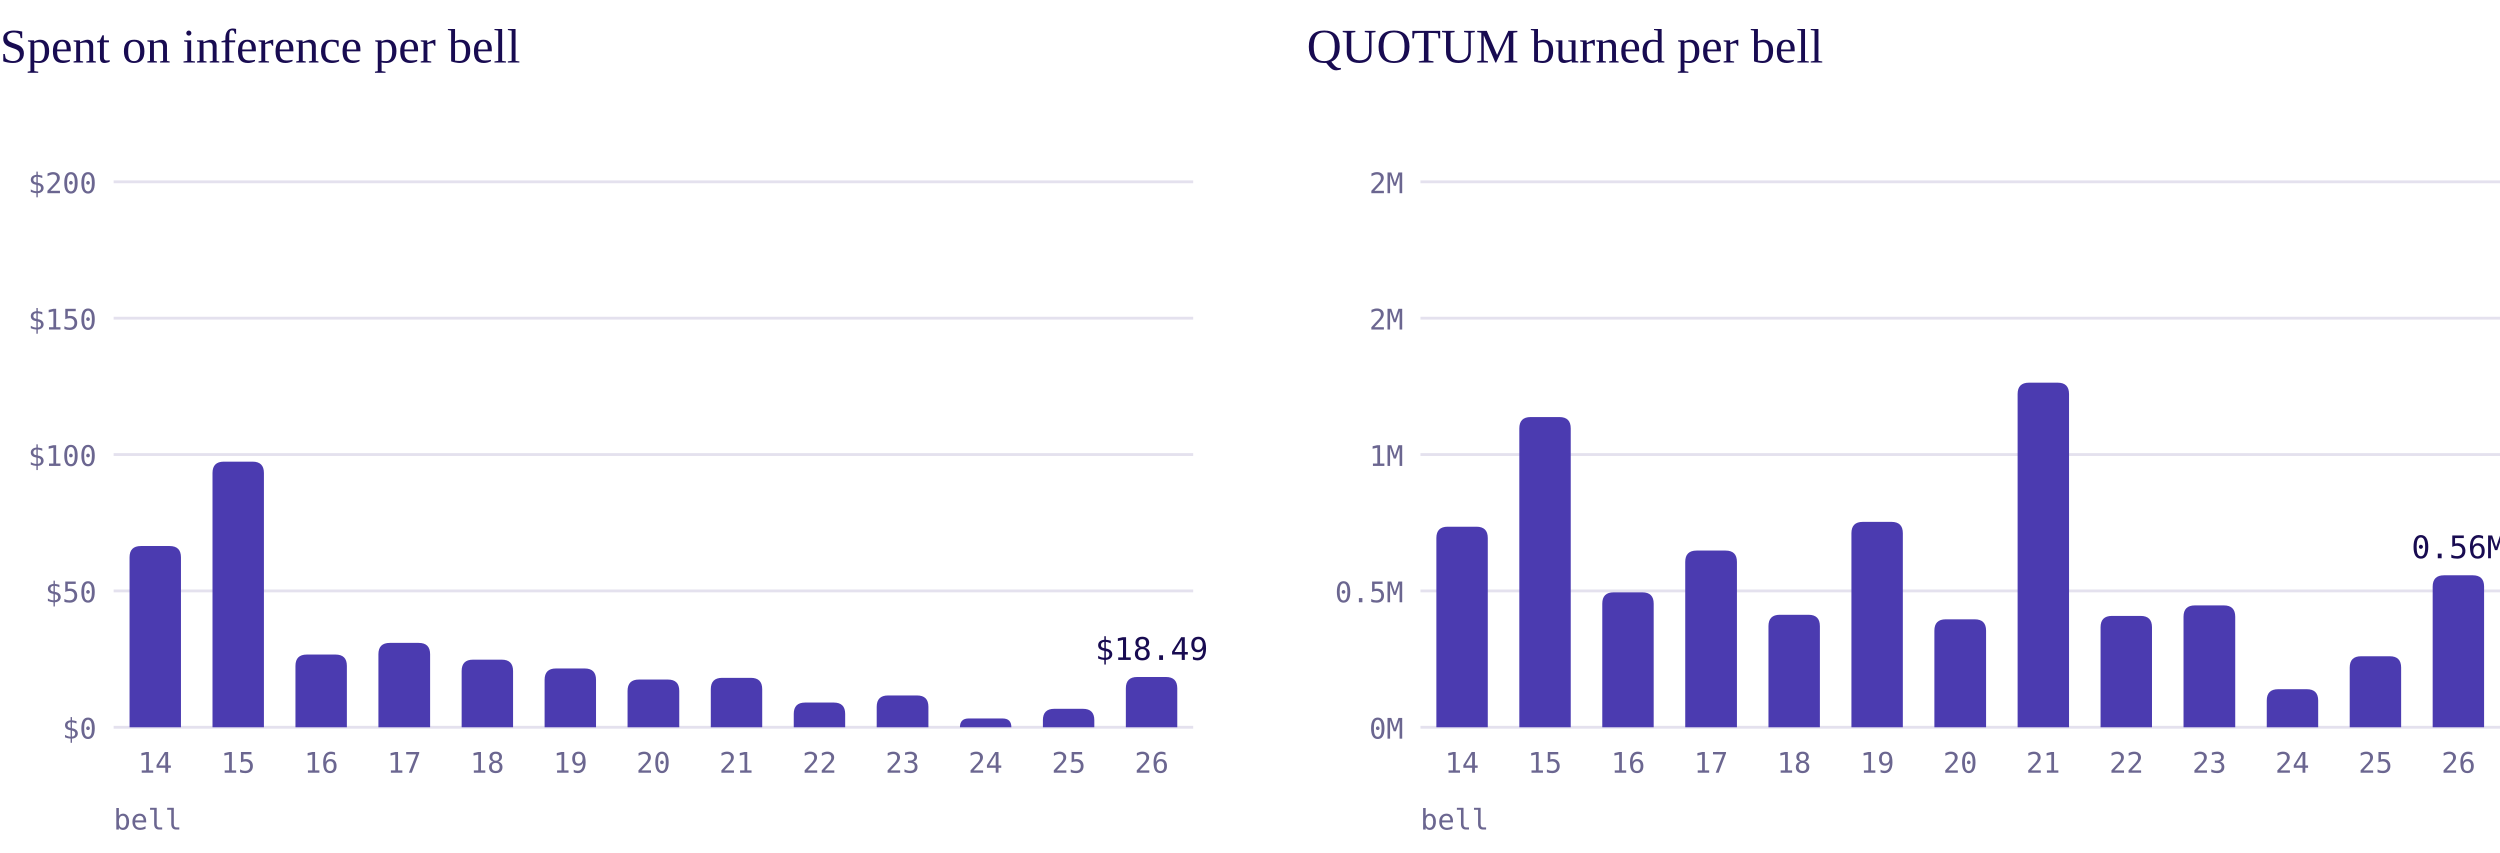
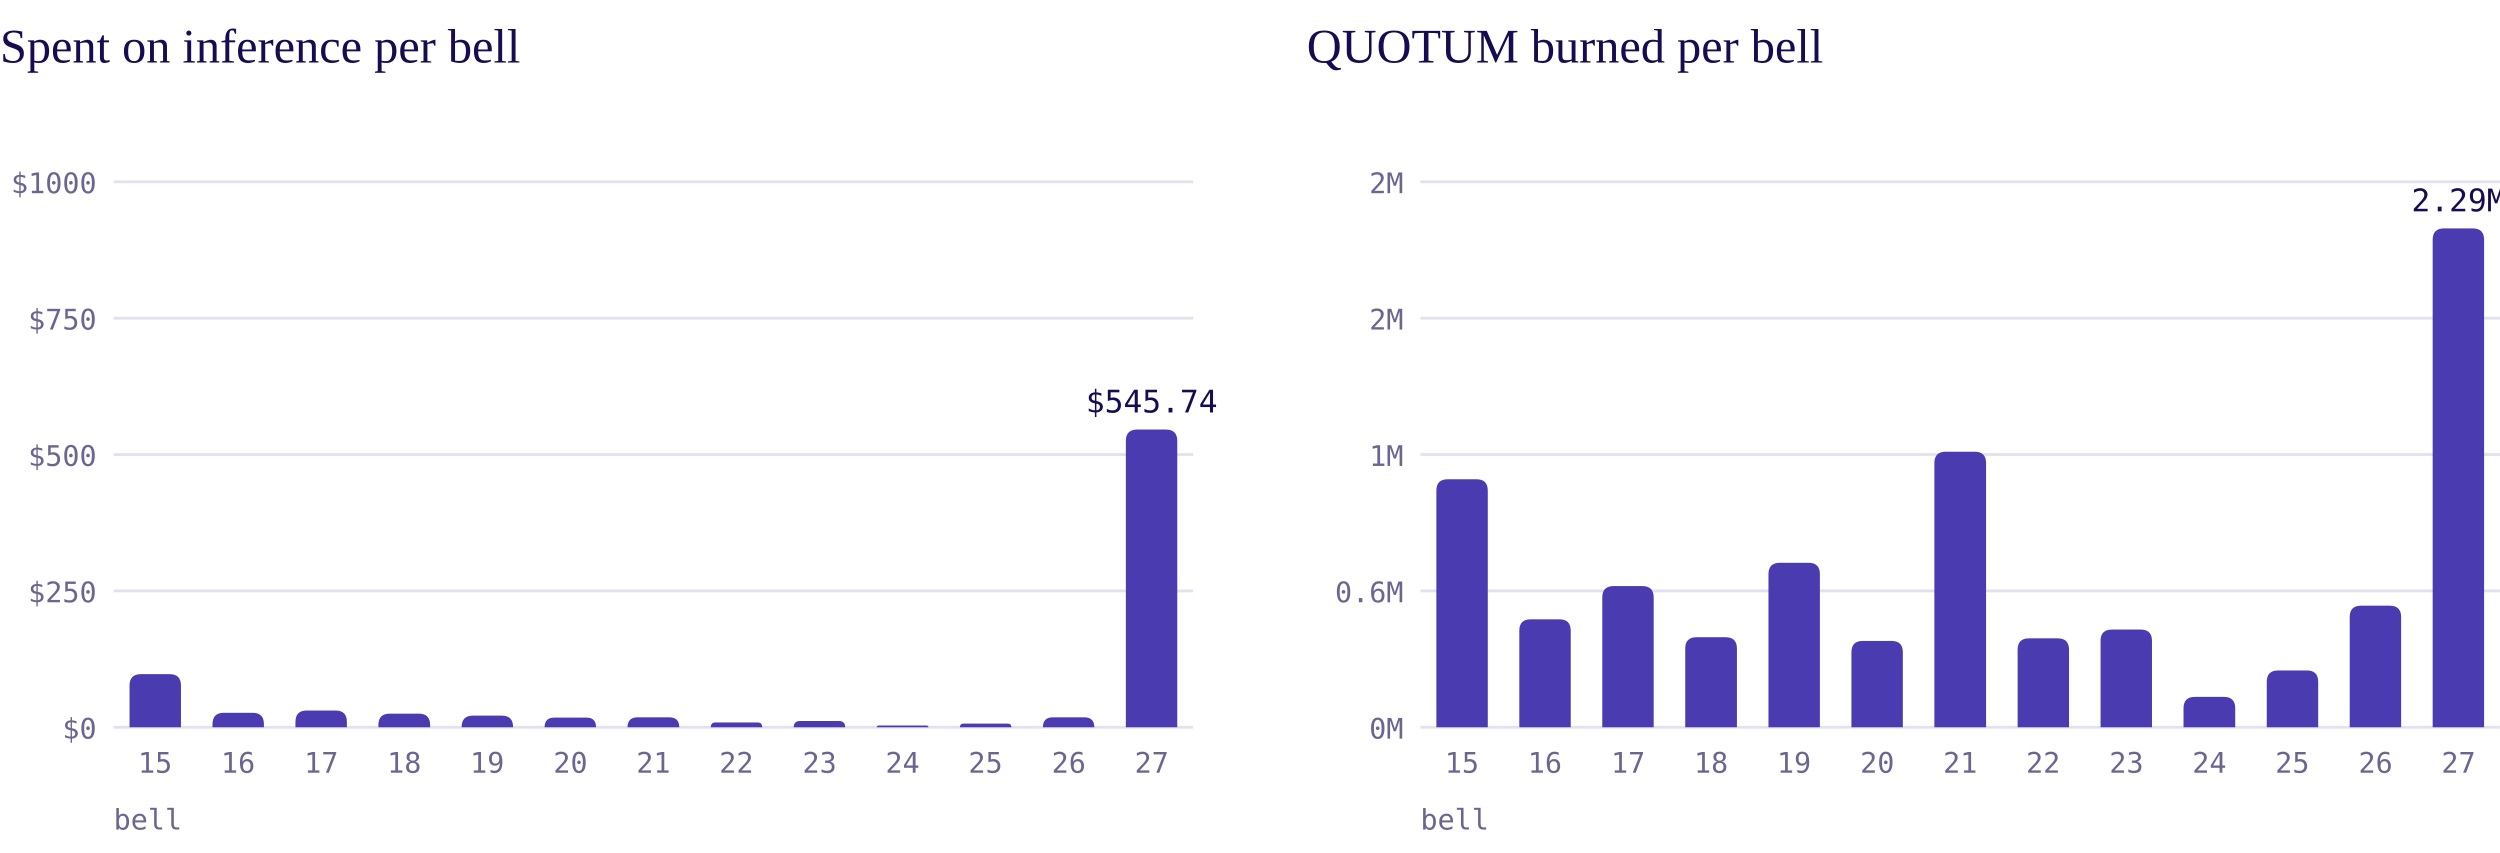
- <svg xmlns="http://www.w3.org/2000/svg" viewBox="0 0 880 300" width="880" height="300" role="img" aria-label="quotum bells 1 to 26: inference spent and QUOTUM burned per bell">
+ <svg xmlns="http://www.w3.org/2000/svg" viewBox="0 0 880 300" width="880" height="300" role="img" aria-label="quotum bells 1 to 27: inference spent and QUOTUM burned per bell">
  <text x="0" y="22" font-family="Georgia,'Times New Roman',serif" font-size="17" fill="#180b51">Spent on inference per bell</text>
  <line x1="40" x2="420" y1="256.0" y2="256.0" stroke="#e4e1ee" stroke-width="1" />
  <text x="34" y="260.0" text-anchor="end" font-family="ui-monospace,SFMono-Regular,Menlo,monospace" font-size="10" fill="#6b6690">$0</text>
  <line x1="40" x2="420" y1="208.0" y2="208.0" stroke="#e4e1ee" stroke-width="1" />
-   <text x="34" y="212.0" text-anchor="end" font-family="ui-monospace,SFMono-Regular,Menlo,monospace" font-size="10" fill="#6b6690">$50</text>
+   <text x="34" y="212.0" text-anchor="end" font-family="ui-monospace,SFMono-Regular,Menlo,monospace" font-size="10" fill="#6b6690">$250</text>
  <line x1="40" x2="420" y1="160.0" y2="160.0" stroke="#e4e1ee" stroke-width="1" />
-   <text x="34" y="164.0" text-anchor="end" font-family="ui-monospace,SFMono-Regular,Menlo,monospace" font-size="10" fill="#6b6690">$100</text>
+   <text x="34" y="164.0" text-anchor="end" font-family="ui-monospace,SFMono-Regular,Menlo,monospace" font-size="10" fill="#6b6690">$500</text>
  <line x1="40" x2="420" y1="112.0" y2="112.0" stroke="#e4e1ee" stroke-width="1" />
-   <text x="34" y="116.0" text-anchor="end" font-family="ui-monospace,SFMono-Regular,Menlo,monospace" font-size="10" fill="#6b6690">$150</text>
+   <text x="34" y="116.0" text-anchor="end" font-family="ui-monospace,SFMono-Regular,Menlo,monospace" font-size="10" fill="#6b6690">$750</text>
  <line x1="40" x2="420" y1="64.0" y2="64.0" stroke="#e4e1ee" stroke-width="1" />
-   <text x="34" y="68.0" text-anchor="end" font-family="ui-monospace,SFMono-Regular,Menlo,monospace" font-size="10" fill="#6b6690">$200</text>
-   <path d="M45.6,256.0 V196.2 Q45.6,192.2 49.6,192.2 H59.7 Q63.7,192.2 63.7,196.2 V256.0 Z" fill="#4b3bb0" />
-   <text x="54.6" y="272" text-anchor="middle" font-family="ui-monospace,SFMono-Regular,Menlo,monospace" font-size="10" fill="#6b6690">14</text>
-   <path d="M74.8,256.0 V166.5 Q74.8,162.5 78.8,162.5 H88.9 Q92.9,162.5 92.9,166.5 V256.0 Z" fill="#4b3bb0" />
-   <text x="83.8" y="272" text-anchor="middle" font-family="ui-monospace,SFMono-Regular,Menlo,monospace" font-size="10" fill="#6b6690">15</text>
-   <path d="M104.0,256.0 V234.4 Q104.0,230.4 108.0,230.4 H118.1 Q122.1,230.4 122.1,234.4 V256.0 Z" fill="#4b3bb0" />
-   <text x="113.1" y="272" text-anchor="middle" font-family="ui-monospace,SFMono-Regular,Menlo,monospace" font-size="10" fill="#6b6690">16</text>
-   <path d="M133.2,256.0 V230.3 Q133.2,226.3 137.2,226.3 H147.4 Q151.4,226.3 151.4,230.3 V256.0 Z" fill="#4b3bb0" />
-   <text x="142.3" y="272" text-anchor="middle" font-family="ui-monospace,SFMono-Regular,Menlo,monospace" font-size="10" fill="#6b6690">17</text>
-   <path d="M162.5,256.0 V236.2 Q162.5,232.2 166.5,232.2 H176.6 Q180.6,232.2 180.6,236.2 V256.0 Z" fill="#4b3bb0" />
-   <text x="171.5" y="272" text-anchor="middle" font-family="ui-monospace,SFMono-Regular,Menlo,monospace" font-size="10" fill="#6b6690">18</text>
-   <path d="M191.7,256.0 V239.3 Q191.7,235.3 195.7,235.3 H205.8 Q209.8,235.3 209.8,239.3 V256.0 Z" fill="#4b3bb0" />
-   <text x="200.8" y="272" text-anchor="middle" font-family="ui-monospace,SFMono-Regular,Menlo,monospace" font-size="10" fill="#6b6690">19</text>
-   <path d="M220.9,256.0 V243.2 Q220.9,239.2 224.9,239.2 H235.1 Q239.1,239.2 239.1,243.2 V256.0 Z" fill="#4b3bb0" />
-   <text x="230.0" y="272" text-anchor="middle" font-family="ui-monospace,SFMono-Regular,Menlo,monospace" font-size="10" fill="#6b6690">20</text>
-   <path d="M250.2,256.0 V242.6 Q250.2,238.6 254.2,238.6 H264.3 Q268.3,238.6 268.3,242.6 V256.0 Z" fill="#4b3bb0" />
-   <text x="259.2" y="272" text-anchor="middle" font-family="ui-monospace,SFMono-Regular,Menlo,monospace" font-size="10" fill="#6b6690">21</text>
-   <path d="M279.4,256.0 V251.3 Q279.4,247.3 283.4,247.3 H293.5 Q297.5,247.3 297.5,251.3 V256.0 Z" fill="#4b3bb0" />
-   <text x="288.5" y="272" text-anchor="middle" font-family="ui-monospace,SFMono-Regular,Menlo,monospace" font-size="10" fill="#6b6690">22</text>
-   <path d="M308.6,256.0 V248.8 Q308.6,244.8 312.6,244.8 H322.8 Q326.8,244.8 326.8,248.8 V256.0 Z" fill="#4b3bb0" />
-   <text x="317.7" y="272" text-anchor="middle" font-family="ui-monospace,SFMono-Regular,Menlo,monospace" font-size="10" fill="#6b6690">23</text>
-   <path d="M337.9,256.0 V256.0 Q337.9,252.9 341.0,252.9 H352.9 Q356.0,252.9 356.0,256.0 V256.0 Z" fill="#4b3bb0" />
-   <text x="346.9" y="272" text-anchor="middle" font-family="ui-monospace,SFMono-Regular,Menlo,monospace" font-size="10" fill="#6b6690">24</text>
-   <path d="M367.1,256.0 V253.5 Q367.1,249.5 371.1,249.5 H381.2 Q385.2,249.5 385.2,253.5 V256.0 Z" fill="#4b3bb0" />
-   <text x="376.2" y="272" text-anchor="middle" font-family="ui-monospace,SFMono-Regular,Menlo,monospace" font-size="10" fill="#6b6690">25</text>
-   <path d="M396.3,256.0 V242.3 Q396.3,238.3 400.3,238.3 H410.4 Q414.4,238.3 414.4,242.3 V256.0 Z" fill="#4b3bb0" />
-   <text x="405.4" y="272" text-anchor="middle" font-family="ui-monospace,SFMono-Regular,Menlo,monospace" font-size="10" fill="#6b6690">26</text>
-   <text x="405.4" y="232.3" text-anchor="middle" font-family="ui-monospace,SFMono-Regular,Menlo,monospace" font-size="11" fill="#180b51">$18.49</text>
+   <text x="34" y="68.0" text-anchor="end" font-family="ui-monospace,SFMono-Regular,Menlo,monospace" font-size="10" fill="#6b6690">$1000</text>
+   <path d="M45.6,256.0 V241.3 Q45.6,237.3 49.6,237.3 H59.7 Q63.7,237.3 63.7,241.3 V256.0 Z" fill="#4b3bb0" />
+   <text x="54.6" y="272" text-anchor="middle" font-family="ui-monospace,SFMono-Regular,Menlo,monospace" font-size="10" fill="#6b6690">15</text>
+   <path d="M74.8,256.0 V254.9 Q74.8,250.9 78.8,250.9 H88.9 Q92.9,250.9 92.9,254.9 V256.0 Z" fill="#4b3bb0" />
+   <text x="83.8" y="272" text-anchor="middle" font-family="ui-monospace,SFMono-Regular,Menlo,monospace" font-size="10" fill="#6b6690">16</text>
+   <path d="M104.0,256.0 V254.1 Q104.0,250.1 108.0,250.1 H118.1 Q122.1,250.1 122.1,254.1 V256.0 Z" fill="#4b3bb0" />
+   <text x="113.1" y="272" text-anchor="middle" font-family="ui-monospace,SFMono-Regular,Menlo,monospace" font-size="10" fill="#6b6690">17</text>
+   <path d="M133.2,256.0 V255.2 Q133.2,251.2 137.2,251.2 H147.4 Q151.4,251.2 151.4,255.2 V256.0 Z" fill="#4b3bb0" />
+   <text x="142.3" y="272" text-anchor="middle" font-family="ui-monospace,SFMono-Regular,Menlo,monospace" font-size="10" fill="#6b6690">18</text>
+   <path d="M162.5,256.0 V255.9 Q162.5,251.9 166.5,251.9 H176.6 Q180.6,251.9 180.6,255.9 V256.0 Z" fill="#4b3bb0" />
+   <text x="171.5" y="272" text-anchor="middle" font-family="ui-monospace,SFMono-Regular,Menlo,monospace" font-size="10" fill="#6b6690">19</text>
+   <path d="M191.7,256.0 V256.0 Q191.7,252.6 195.1,252.6 H206.5 Q209.8,252.6 209.8,256.0 V256.0 Z" fill="#4b3bb0" />
+   <text x="200.8" y="272" text-anchor="middle" font-family="ui-monospace,SFMono-Regular,Menlo,monospace" font-size="10" fill="#6b6690">20</text>
+   <path d="M220.9,256.0 V256.0 Q220.9,252.5 224.4,252.5 H235.6 Q239.1,252.5 239.1,256.0 V256.0 Z" fill="#4b3bb0" />
+   <text x="230.0" y="272" text-anchor="middle" font-family="ui-monospace,SFMono-Regular,Menlo,monospace" font-size="10" fill="#6b6690">21</text>
+   <path d="M250.2,256.0 V256.0 Q250.2,254.3 251.9,254.3 H266.6 Q268.3,254.3 268.3,256.0 V256.0 Z" fill="#4b3bb0" />
+   <text x="259.2" y="272" text-anchor="middle" font-family="ui-monospace,SFMono-Regular,Menlo,monospace" font-size="10" fill="#6b6690">22</text>
+   <path d="M279.4,256.0 V256.0 Q279.4,253.8 281.6,253.8 H295.3 Q297.5,253.8 297.5,256.0 V256.0 Z" fill="#4b3bb0" />
+   <text x="288.5" y="272" text-anchor="middle" font-family="ui-monospace,SFMono-Regular,Menlo,monospace" font-size="10" fill="#6b6690">23</text>
+   <path d="M308.6,256.0 V256.0 Q308.6,255.4 309.3,255.4 H326.1 Q326.8,255.4 326.8,256.0 V256.0 Z" fill="#4b3bb0" />
+   <text x="317.7" y="272" text-anchor="middle" font-family="ui-monospace,SFMono-Regular,Menlo,monospace" font-size="10" fill="#6b6690">24</text>
+   <path d="M337.9,256.0 V256.0 Q337.9,254.7 339.2,254.7 H354.7 Q356.0,254.7 356.0,256.0 V256.0 Z" fill="#4b3bb0" />
+   <text x="346.9" y="272" text-anchor="middle" font-family="ui-monospace,SFMono-Regular,Menlo,monospace" font-size="10" fill="#6b6690">25</text>
+   <path d="M367.1,256.0 V256.0 Q367.1,252.5 370.6,252.5 H381.7 Q385.2,252.5 385.2,256.0 V256.0 Z" fill="#4b3bb0" />
+   <text x="376.2" y="272" text-anchor="middle" font-family="ui-monospace,SFMono-Regular,Menlo,monospace" font-size="10" fill="#6b6690">26</text>
+   <path d="M396.3,256.0 V155.2 Q396.3,151.2 400.3,151.2 H410.4 Q414.4,151.2 414.4,155.2 V256.0 Z" fill="#4b3bb0" />
+   <text x="405.4" y="272" text-anchor="middle" font-family="ui-monospace,SFMono-Regular,Menlo,monospace" font-size="10" fill="#6b6690">27</text>
+   <text x="405.4" y="145.2" text-anchor="middle" font-family="ui-monospace,SFMono-Regular,Menlo,monospace" font-size="11" fill="#180b51">$545.74</text>
  <text x="40" y="292" font-family="ui-monospace,SFMono-Regular,Menlo,monospace" font-size="10" fill="#6b6690">bell</text>
  <text x="460" y="22" font-family="Georgia,'Times New Roman',serif" font-size="17" fill="#180b51">QUOTUM burned per bell</text>
  <line x1="500" x2="880" y1="256.0" y2="256.0" stroke="#e4e1ee" stroke-width="1" />
  <text x="494" y="260.0" text-anchor="end" font-family="ui-monospace,SFMono-Regular,Menlo,monospace" font-size="10" fill="#6b6690">0M</text>
  <line x1="500" x2="880" y1="208.0" y2="208.0" stroke="#e4e1ee" stroke-width="1" />
-   <text x="494" y="212.0" text-anchor="end" font-family="ui-monospace,SFMono-Regular,Menlo,monospace" font-size="10" fill="#6b6690">0.5M</text>
+   <text x="494" y="212.0" text-anchor="end" font-family="ui-monospace,SFMono-Regular,Menlo,monospace" font-size="10" fill="#6b6690">0.6M</text>
  <line x1="500" x2="880" y1="160.0" y2="160.0" stroke="#e4e1ee" stroke-width="1" />
  <text x="494" y="164.0" text-anchor="end" font-family="ui-monospace,SFMono-Regular,Menlo,monospace" font-size="10" fill="#6b6690">1M</text>
  <line x1="500" x2="880" y1="112.0" y2="112.0" stroke="#e4e1ee" stroke-width="1" />
  <text x="494" y="116.0" text-anchor="end" font-family="ui-monospace,SFMono-Regular,Menlo,monospace" font-size="10" fill="#6b6690">2M</text>
  <line x1="500" x2="880" y1="64.0" y2="64.0" stroke="#e4e1ee" stroke-width="1" />
  <text x="494" y="68.0" text-anchor="end" font-family="ui-monospace,SFMono-Regular,Menlo,monospace" font-size="10" fill="#6b6690">2M</text>
-   <path d="M505.6,256.0 V189.4 Q505.6,185.4 509.6,185.4 H519.7 Q523.7,185.4 523.7,189.4 V256.0 Z" fill="#4b3bb0" />
-   <text x="514.6" y="272" text-anchor="middle" font-family="ui-monospace,SFMono-Regular,Menlo,monospace" font-size="10" fill="#6b6690">14</text>
-   <path d="M534.8,256.0 V150.8 Q534.8,146.8 538.8,146.8 H548.9 Q552.9,146.8 552.9,150.8 V256.0 Z" fill="#4b3bb0" />
-   <text x="543.8" y="272" text-anchor="middle" font-family="ui-monospace,SFMono-Regular,Menlo,monospace" font-size="10" fill="#6b6690">15</text>
-   <path d="M564.0,256.0 V212.5 Q564.0,208.5 568.0,208.5 H578.1 Q582.1,208.5 582.1,212.5 V256.0 Z" fill="#4b3bb0" />
-   <text x="573.1" y="272" text-anchor="middle" font-family="ui-monospace,SFMono-Regular,Menlo,monospace" font-size="10" fill="#6b6690">16</text>
-   <path d="M593.2,256.0 V197.8 Q593.2,193.8 597.2,193.8 H607.4 Q611.4,193.8 611.4,197.8 V256.0 Z" fill="#4b3bb0" />
-   <text x="602.3" y="272" text-anchor="middle" font-family="ui-monospace,SFMono-Regular,Menlo,monospace" font-size="10" fill="#6b6690">17</text>
-   <path d="M622.5,256.0 V220.4 Q622.5,216.4 626.5,216.4 H636.6 Q640.6,216.4 640.6,220.4 V256.0 Z" fill="#4b3bb0" />
-   <text x="631.5" y="272" text-anchor="middle" font-family="ui-monospace,SFMono-Regular,Menlo,monospace" font-size="10" fill="#6b6690">18</text>
-   <path d="M651.7,256.0 V187.7 Q651.7,183.7 655.7,183.7 H665.8 Q669.8,183.7 669.8,187.7 V256.0 Z" fill="#4b3bb0" />
-   <text x="660.8" y="272" text-anchor="middle" font-family="ui-monospace,SFMono-Regular,Menlo,monospace" font-size="10" fill="#6b6690">19</text>
-   <path d="M680.9,256.0 V222.0 Q680.9,218.0 684.9,218.0 H695.1 Q699.1,218.0 699.1,222.0 V256.0 Z" fill="#4b3bb0" />
-   <text x="690.0" y="272" text-anchor="middle" font-family="ui-monospace,SFMono-Regular,Menlo,monospace" font-size="10" fill="#6b6690">20</text>
-   <path d="M710.2,256.0 V138.7 Q710.2,134.7 714.2,134.7 H724.3 Q728.3,134.7 728.3,138.7 V256.0 Z" fill="#4b3bb0" />
-   <text x="719.2" y="272" text-anchor="middle" font-family="ui-monospace,SFMono-Regular,Menlo,monospace" font-size="10" fill="#6b6690">21</text>
-   <path d="M739.4,256.0 V220.8 Q739.4,216.8 743.4,216.8 H753.5 Q757.5,216.8 757.5,220.8 V256.0 Z" fill="#4b3bb0" />
-   <text x="748.5" y="272" text-anchor="middle" font-family="ui-monospace,SFMono-Regular,Menlo,monospace" font-size="10" fill="#6b6690">22</text>
-   <path d="M768.6,256.0 V217.1 Q768.6,213.1 772.6,213.1 H782.8 Q786.8,213.1 786.8,217.1 V256.0 Z" fill="#4b3bb0" />
-   <text x="777.7" y="272" text-anchor="middle" font-family="ui-monospace,SFMono-Regular,Menlo,monospace" font-size="10" fill="#6b6690">23</text>
-   <path d="M797.9,256.0 V246.6 Q797.9,242.6 801.9,242.6 H812.0 Q816.0,242.6 816.0,246.6 V256.0 Z" fill="#4b3bb0" />
-   <text x="806.9" y="272" text-anchor="middle" font-family="ui-monospace,SFMono-Regular,Menlo,monospace" font-size="10" fill="#6b6690">24</text>
-   <path d="M827.1,256.0 V235.0 Q827.1,231.0 831.1,231.0 H841.2 Q845.2,231.0 845.2,235.0 V256.0 Z" fill="#4b3bb0" />
-   <text x="836.2" y="272" text-anchor="middle" font-family="ui-monospace,SFMono-Regular,Menlo,monospace" font-size="10" fill="#6b6690">25</text>
-   <path d="M856.3,256.0 V206.5 Q856.3,202.5 860.3,202.5 H870.4 Q874.4,202.5 874.4,206.5 V256.0 Z" fill="#4b3bb0" />
-   <text x="865.4" y="272" text-anchor="middle" font-family="ui-monospace,SFMono-Regular,Menlo,monospace" font-size="10" fill="#6b6690">26</text>
-   <text x="865.4" y="196.5" text-anchor="middle" font-family="ui-monospace,SFMono-Regular,Menlo,monospace" font-size="11" fill="#180b51">0.56M</text>
+   <path d="M505.6,256.0 V172.7 Q505.6,168.7 509.6,168.7 H519.7 Q523.7,168.7 523.7,172.7 V256.0 Z" fill="#4b3bb0" />
+   <text x="514.6" y="272" text-anchor="middle" font-family="ui-monospace,SFMono-Regular,Menlo,monospace" font-size="10" fill="#6b6690">15</text>
+   <path d="M534.8,256.0 V222.0 Q534.8,218.0 538.8,218.0 H548.9 Q552.9,218.0 552.9,222.0 V256.0 Z" fill="#4b3bb0" />
+   <text x="543.8" y="272" text-anchor="middle" font-family="ui-monospace,SFMono-Regular,Menlo,monospace" font-size="10" fill="#6b6690">16</text>
+   <path d="M564.0,256.0 V210.3 Q564.0,206.3 568.0,206.3 H578.1 Q582.1,206.3 582.1,210.3 V256.0 Z" fill="#4b3bb0" />
+   <text x="573.1" y="272" text-anchor="middle" font-family="ui-monospace,SFMono-Regular,Menlo,monospace" font-size="10" fill="#6b6690">17</text>
+   <path d="M593.2,256.0 V228.3 Q593.2,224.3 597.2,224.3 H607.4 Q611.4,224.3 611.4,228.3 V256.0 Z" fill="#4b3bb0" />
+   <text x="602.3" y="272" text-anchor="middle" font-family="ui-monospace,SFMono-Regular,Menlo,monospace" font-size="10" fill="#6b6690">18</text>
+   <path d="M622.5,256.0 V202.1 Q622.5,198.1 626.5,198.1 H636.6 Q640.6,198.1 640.6,202.1 V256.0 Z" fill="#4b3bb0" />
+   <text x="631.5" y="272" text-anchor="middle" font-family="ui-monospace,SFMono-Regular,Menlo,monospace" font-size="10" fill="#6b6690">19</text>
+   <path d="M651.7,256.0 V229.6 Q651.7,225.6 655.7,225.6 H665.8 Q669.8,225.6 669.8,229.6 V256.0 Z" fill="#4b3bb0" />
+   <text x="660.8" y="272" text-anchor="middle" font-family="ui-monospace,SFMono-Regular,Menlo,monospace" font-size="10" fill="#6b6690">20</text>
+   <path d="M680.9,256.0 V163.0 Q680.9,159.0 684.9,159.0 H695.1 Q699.1,159.0 699.1,163.0 V256.0 Z" fill="#4b3bb0" />
+   <text x="690.0" y="272" text-anchor="middle" font-family="ui-monospace,SFMono-Regular,Menlo,monospace" font-size="10" fill="#6b6690">21</text>
+   <path d="M710.2,256.0 V228.7 Q710.2,224.7 714.2,224.7 H724.3 Q728.3,224.7 728.3,228.7 V256.0 Z" fill="#4b3bb0" />
+   <text x="719.2" y="272" text-anchor="middle" font-family="ui-monospace,SFMono-Regular,Menlo,monospace" font-size="10" fill="#6b6690">22</text>
+   <path d="M739.4,256.0 V225.6 Q739.4,221.6 743.4,221.6 H753.5 Q757.5,221.6 757.5,225.6 V256.0 Z" fill="#4b3bb0" />
+   <text x="748.5" y="272" text-anchor="middle" font-family="ui-monospace,SFMono-Regular,Menlo,monospace" font-size="10" fill="#6b6690">23</text>
+   <path d="M768.6,256.0 V249.3 Q768.6,245.3 772.6,245.3 H782.8 Q786.8,245.3 786.8,249.3 V256.0 Z" fill="#4b3bb0" />
+   <text x="777.7" y="272" text-anchor="middle" font-family="ui-monospace,SFMono-Regular,Menlo,monospace" font-size="10" fill="#6b6690">24</text>
+   <path d="M797.9,256.0 V240.0 Q797.9,236.0 801.9,236.0 H812.0 Q816.0,236.0 816.0,240.0 V256.0 Z" fill="#4b3bb0" />
+   <text x="806.9" y="272" text-anchor="middle" font-family="ui-monospace,SFMono-Regular,Menlo,monospace" font-size="10" fill="#6b6690">25</text>
+   <path d="M827.1,256.0 V217.2 Q827.1,213.2 831.1,213.2 H841.2 Q845.2,213.2 845.2,217.2 V256.0 Z" fill="#4b3bb0" />
+   <text x="836.2" y="272" text-anchor="middle" font-family="ui-monospace,SFMono-Regular,Menlo,monospace" font-size="10" fill="#6b6690">26</text>
+   <path d="M856.3,256.0 V84.4 Q856.3,80.4 860.3,80.4 H870.4 Q874.4,80.4 874.4,84.4 V256.0 Z" fill="#4b3bb0" />
+   <text x="865.4" y="272" text-anchor="middle" font-family="ui-monospace,SFMono-Regular,Menlo,monospace" font-size="10" fill="#6b6690">27</text>
+   <text x="865.4" y="74.4" text-anchor="middle" font-family="ui-monospace,SFMono-Regular,Menlo,monospace" font-size="11" fill="#180b51">2.29M</text>
  <text x="500" y="292" font-family="ui-monospace,SFMono-Regular,Menlo,monospace" font-size="10" fill="#6b6690">bell</text>
</svg>
